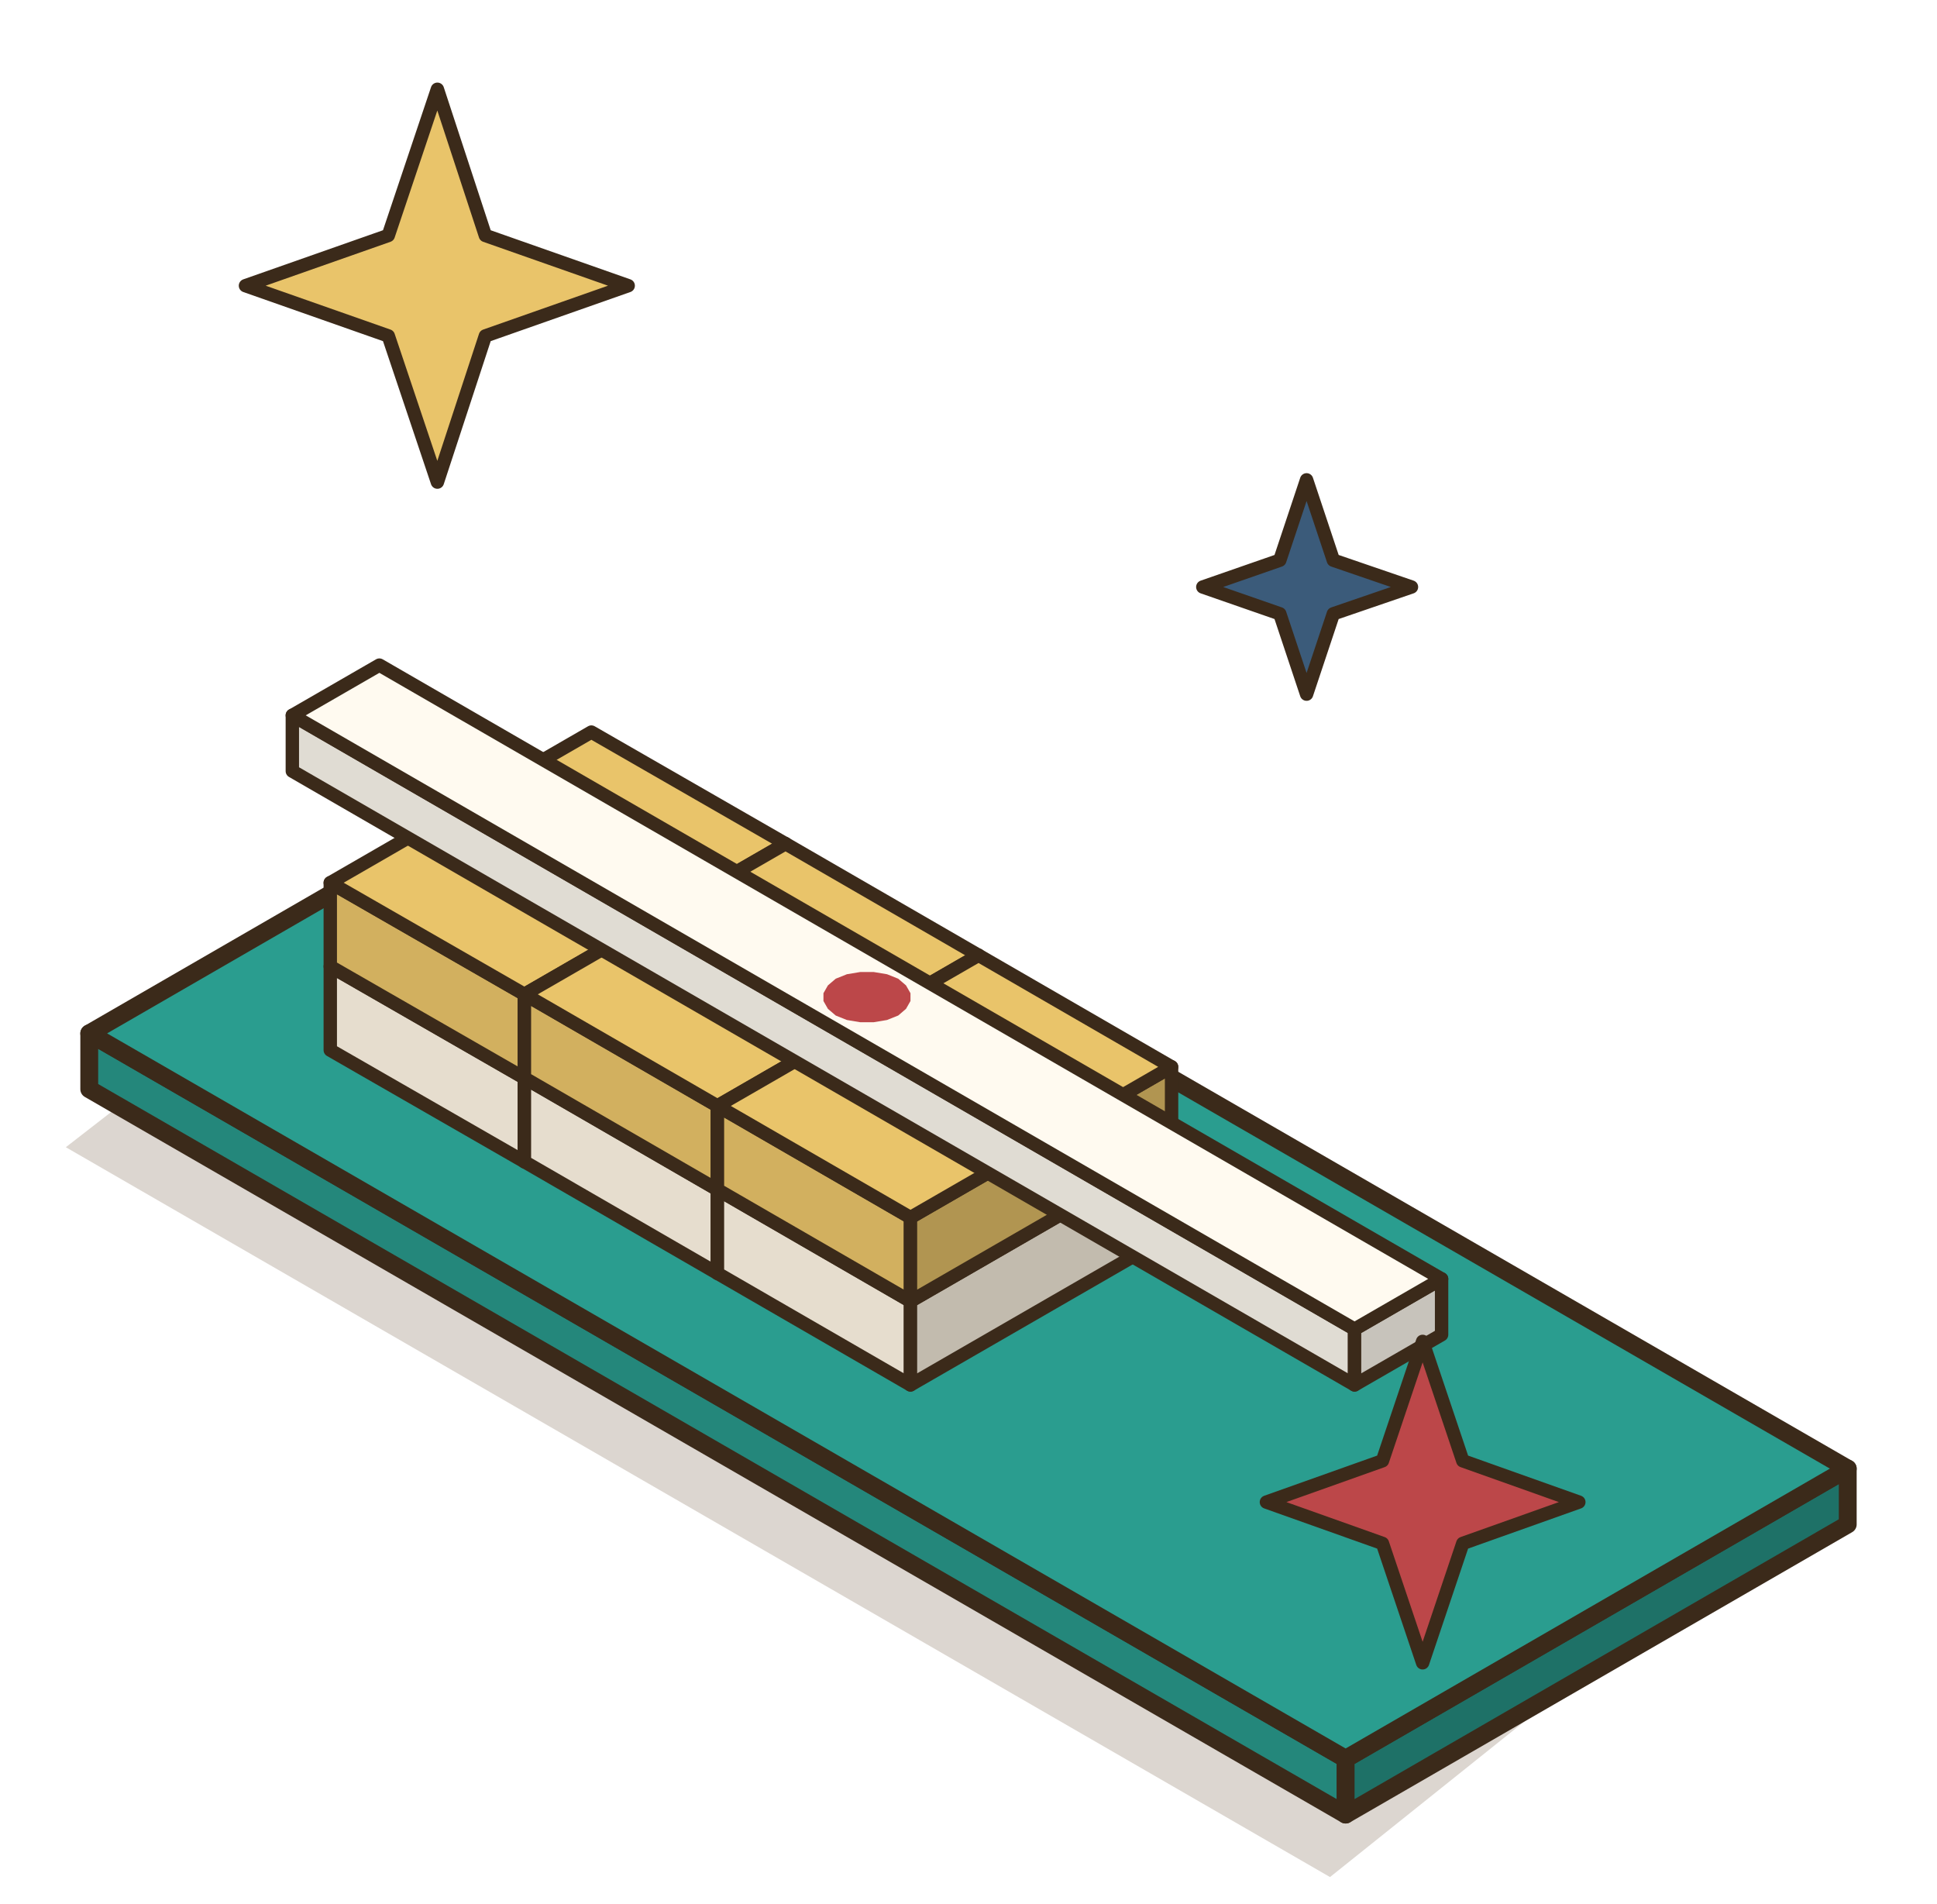
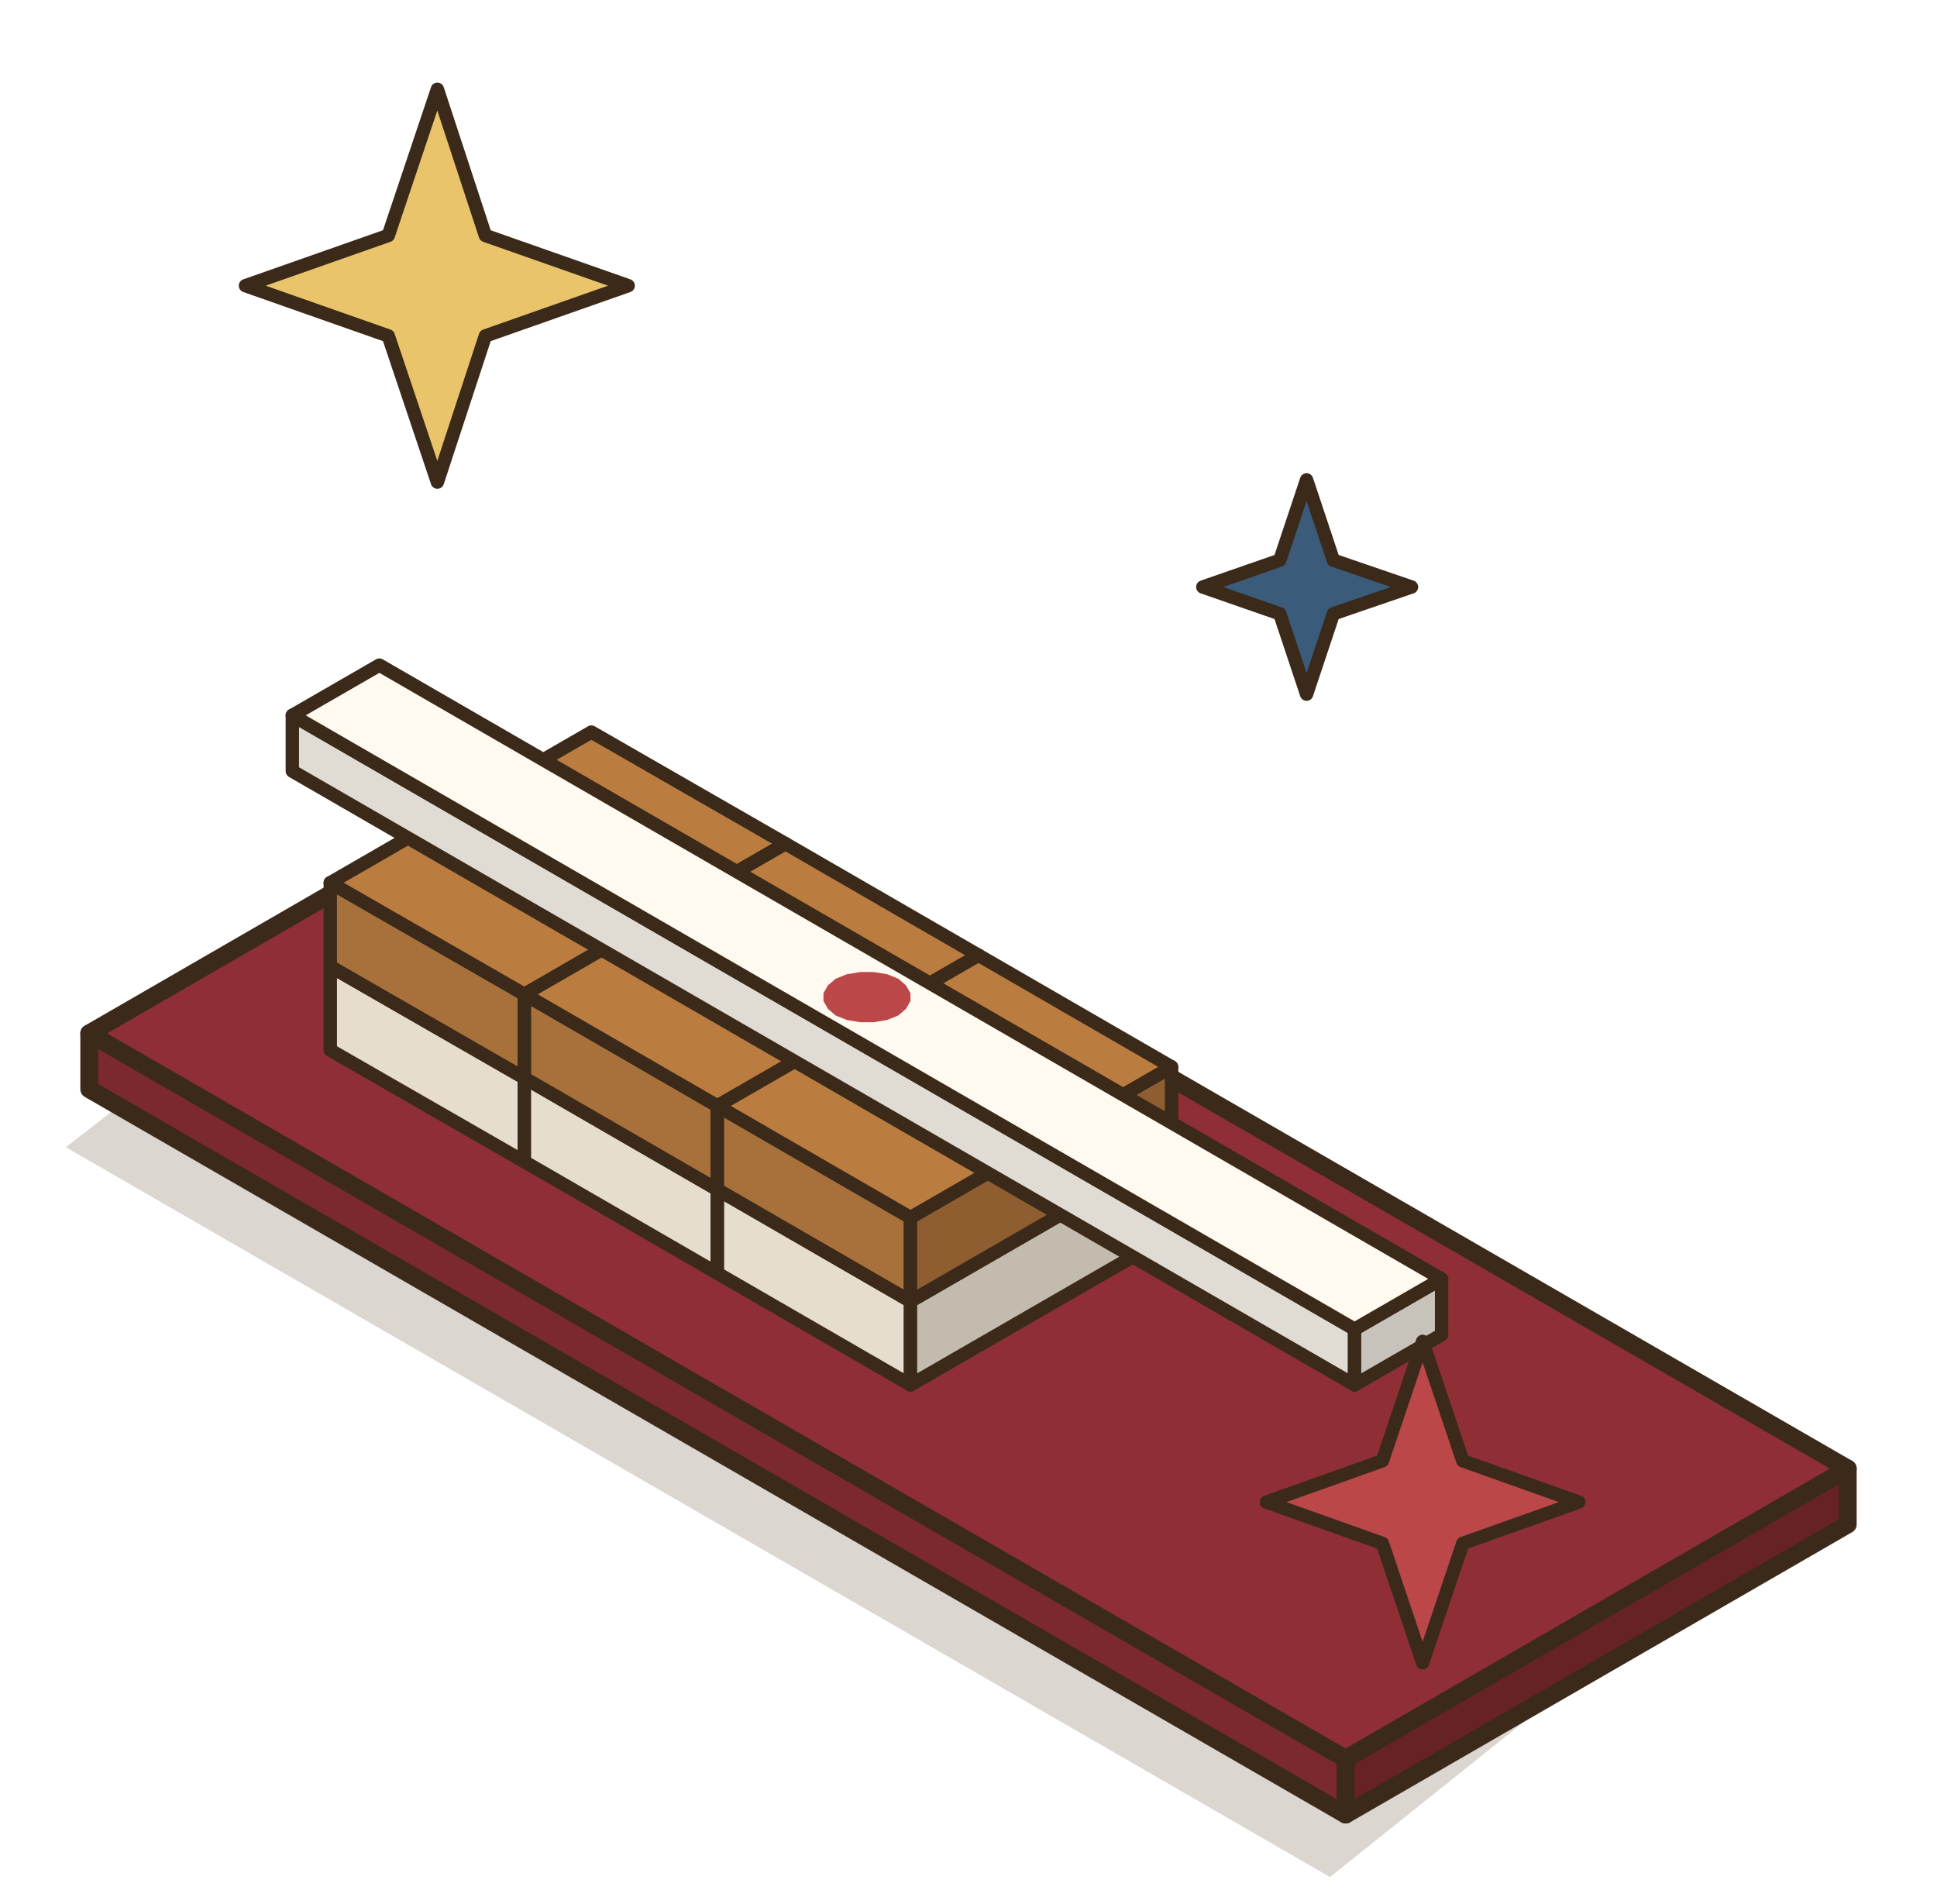
<svg xmlns="http://www.w3.org/2000/svg" viewBox="-51.3 -80.6 173.6 170.6" role="img" aria-label="Declaración de riichi: palito de 1000 sobre el muro">
  <g>
    <polygon points="-5.2,-9.0 107.4,56.0 67.9,87.6 -45.4,22.2" fill="rgba(80,50,20,0.20)" />
-     <polygon points="-43.3,17.0 69.3,82.0 69.3,77.0 -43.3,12.0" fill="#24877b" stroke="#3b2a1a" stroke-width="1.6" stroke-linejoin="round" />
-     <polygon points="114.3,56.0 69.3,82.0 69.3,77.0 114.3,51.0" fill="#1e7167" stroke="#3b2a1a" stroke-width="1.6" stroke-linejoin="round" />
-     <polygon points="1.7,-14.0 114.3,51.0 69.3,77.0 -43.3,12.0" fill="#2a9d8f" stroke="#3b2a1a" stroke-width="1.6" stroke-linejoin="round" />
+     <polygon points="-43.3,17.0 69.3,82.0 69.3,77.0 -43.3,12.0" fill="#7b282e" stroke="#3b2a1a" stroke-width="1.6" stroke-linejoin="round" />
+     <polygon points="114.3,56.0 69.3,82.0 69.3,77.0 114.3,51.0" fill="#672226" stroke="#3b2a1a" stroke-width="1.6" stroke-linejoin="round" />
+     <polygon points="1.7,-14.0 114.3,51.0 69.3,77.0 -43.3,12.0" fill="#8f2f35" stroke="#3b2a1a" stroke-width="1.6" stroke-linejoin="round" />
    <polygon points="-21.7,13.5 -4.3,23.5 -4.3,16.0 -21.7,6.0" fill="#e6ddce" stroke="#3b2a1a" stroke-width="1.2" stroke-linejoin="round" />
    <polygon points="19.1,10.0 -4.3,23.5 -4.3,16.0 19.1,2.5" fill="#c2bbae" stroke="#3b2a1a" stroke-width="1.2" stroke-linejoin="round" />
-     <polygon points="-21.7,6.0 -4.3,16.0 -4.3,8.5 -21.7,-1.5" fill="#d2b05f" stroke="#3b2a1a" stroke-width="1.2" stroke-linejoin="round" />
-     <polygon points="19.1,2.5 -4.3,16.0 -4.3,8.5 19.1,-5.0" fill="#b19551" stroke="#3b2a1a" stroke-width="1.2" stroke-linejoin="round" />
-     <polygon points="1.7,-15.0 19.1,-5.0 -4.3,8.5 -21.7,-1.5" fill="#e9c46a" stroke="#3b2a1a" stroke-width="1.2" stroke-linejoin="round" />
+     <polygon points="-21.7,6.0 -4.3,16.0 -4.3,8.5 -21.7,-1.5" fill="#a8703a" stroke="#3b2a1a" stroke-width="1.2" stroke-linejoin="round" />
+     <polygon points="19.1,2.5 -4.3,16.0 -4.3,8.5 19.1,-5.0" fill="#8e5e31" stroke="#3b2a1a" stroke-width="1.2" stroke-linejoin="round" />
+     <polygon points="1.7,-15.0 19.1,-5.0 -4.3,8.5 -21.7,-1.5" fill="#bb7c40" stroke="#3b2a1a" stroke-width="1.2" stroke-linejoin="round" />
    <polygon points="-4.3,23.5 13.0,33.5 13.0,26.0 -4.3,16.0" fill="#e6ddce" stroke="#3b2a1a" stroke-width="1.2" stroke-linejoin="round" />
    <polygon points="36.4,20.0 13.0,33.5 13.0,26.0 36.4,12.5" fill="#c2bbae" stroke="#3b2a1a" stroke-width="1.2" stroke-linejoin="round" />
-     <polygon points="-4.3,16.0 13.0,26.0 13.0,18.5 -4.3,8.5" fill="#d2b05f" stroke="#3b2a1a" stroke-width="1.2" stroke-linejoin="round" />
-     <polygon points="36.4,12.5 13.0,26.0 13.0,18.5 36.4,5.0" fill="#b19551" stroke="#3b2a1a" stroke-width="1.2" stroke-linejoin="round" />
-     <polygon points="19.1,-5.0 36.4,5.0 13.0,18.5 -4.3,8.5" fill="#e9c46a" stroke="#3b2a1a" stroke-width="1.2" stroke-linejoin="round" />
+     <polygon points="-4.3,16.0 13.0,26.0 13.0,18.5 -4.3,8.5" fill="#a8703a" stroke="#3b2a1a" stroke-width="1.2" stroke-linejoin="round" />
+     <polygon points="36.4,12.5 13.0,26.0 13.0,18.5 36.4,5.0" fill="#8e5e31" stroke="#3b2a1a" stroke-width="1.2" stroke-linejoin="round" />
+     <polygon points="19.1,-5.0 36.4,5.0 13.0,18.5 -4.3,8.5" fill="#bb7c40" stroke="#3b2a1a" stroke-width="1.2" stroke-linejoin="round" />
    <polygon points="13.0,33.5 30.3,43.5 30.3,36.0 13.0,26.0" fill="#e6ddce" stroke="#3b2a1a" stroke-width="1.2" stroke-linejoin="round" />
    <polygon points="53.7,30.0 30.3,43.5 30.3,36.0 53.7,22.5" fill="#c2bbae" stroke="#3b2a1a" stroke-width="1.2" stroke-linejoin="round" />
-     <polygon points="13.0,26.0 30.3,36.0 30.3,28.5 13.0,18.5" fill="#d2b05f" stroke="#3b2a1a" stroke-width="1.2" stroke-linejoin="round" />
-     <polygon points="53.7,22.5 30.3,36.0 30.3,28.5 53.7,15.0" fill="#b19551" stroke="#3b2a1a" stroke-width="1.2" stroke-linejoin="round" />
-     <polygon points="36.4,5.0 53.7,15.0 30.3,28.5 13.0,18.5" fill="#e9c46a" stroke="#3b2a1a" stroke-width="1.2" stroke-linejoin="round" />
+     <polygon points="13.0,26.0 30.3,36.0 30.3,28.5 13.0,18.5" fill="#a8703a" stroke="#3b2a1a" stroke-width="1.2" stroke-linejoin="round" />
+     <polygon points="53.7,22.5 30.3,36.0 30.3,28.5 53.7,15.0" fill="#8e5e31" stroke="#3b2a1a" stroke-width="1.2" stroke-linejoin="round" />
+     <polygon points="36.4,5.0 53.7,15.0 30.3,28.5 13.0,18.5" fill="#bb7c40" stroke="#3b2a1a" stroke-width="1.2" stroke-linejoin="round" />
    <polygon points="-25.1,-11.5 70.1,43.5 70.1,38.5 -25.1,-16.5" fill="#e0dcd3" stroke="#3b2a1a" stroke-width="1.2" stroke-linejoin="round" />
    <polygon points="77.9,39.0 70.1,43.5 70.1,38.5 77.9,34.0" fill="#c7c3bb" stroke="#3b2a1a" stroke-width="1.2" stroke-linejoin="round" />
    <polygon points="-17.3,-21.0 77.9,34.0 70.1,38.5 -25.1,-16.5" fill="#fffaf0" stroke="#3b2a1a" stroke-width="1.2" stroke-linejoin="round" />
    <polygon points="29.2,10.4 28.2,10.8 27.0,11.0 25.8,11.0 24.6,10.8 23.6,10.4 22.9,9.8 22.5,9.1 22.5,8.4 22.9,7.7 23.6,7.1 24.6,6.7 25.8,6.5 27.0,6.5 28.2,6.7 29.2,7.1 29.9,7.7 30.3,8.4 30.3,9.1 29.9,9.8" fill="#bc4749" />
    <polygon points="5.0,-55.0 -7.8,-59.5 -12.1,-72.6 -16.5,-59.5 -29.3,-55.0 -16.5,-50.5 -12.1,-37.4 -7.8,-50.5" fill="#e9c46a" stroke="#3b2a1a" stroke-width="1.2" stroke-linejoin="round" />
    <polygon points="90.2,54.0 79.8,50.3 76.2,39.6 72.6,50.3 62.2,54.0 72.6,57.7 76.2,68.4 79.8,57.7" fill="#bc4749" stroke="#3b2a1a" stroke-width="1.2" stroke-linejoin="round" />
    <polygon points="75.2,-28.0 68.2,-30.4 65.8,-37.6 63.4,-30.4 56.5,-28.0 63.4,-25.6 65.8,-18.4 68.2,-25.6" fill="#3b5b7a" stroke="#3b2a1a" stroke-width="1.2" stroke-linejoin="round" />
  </g>
</svg>
